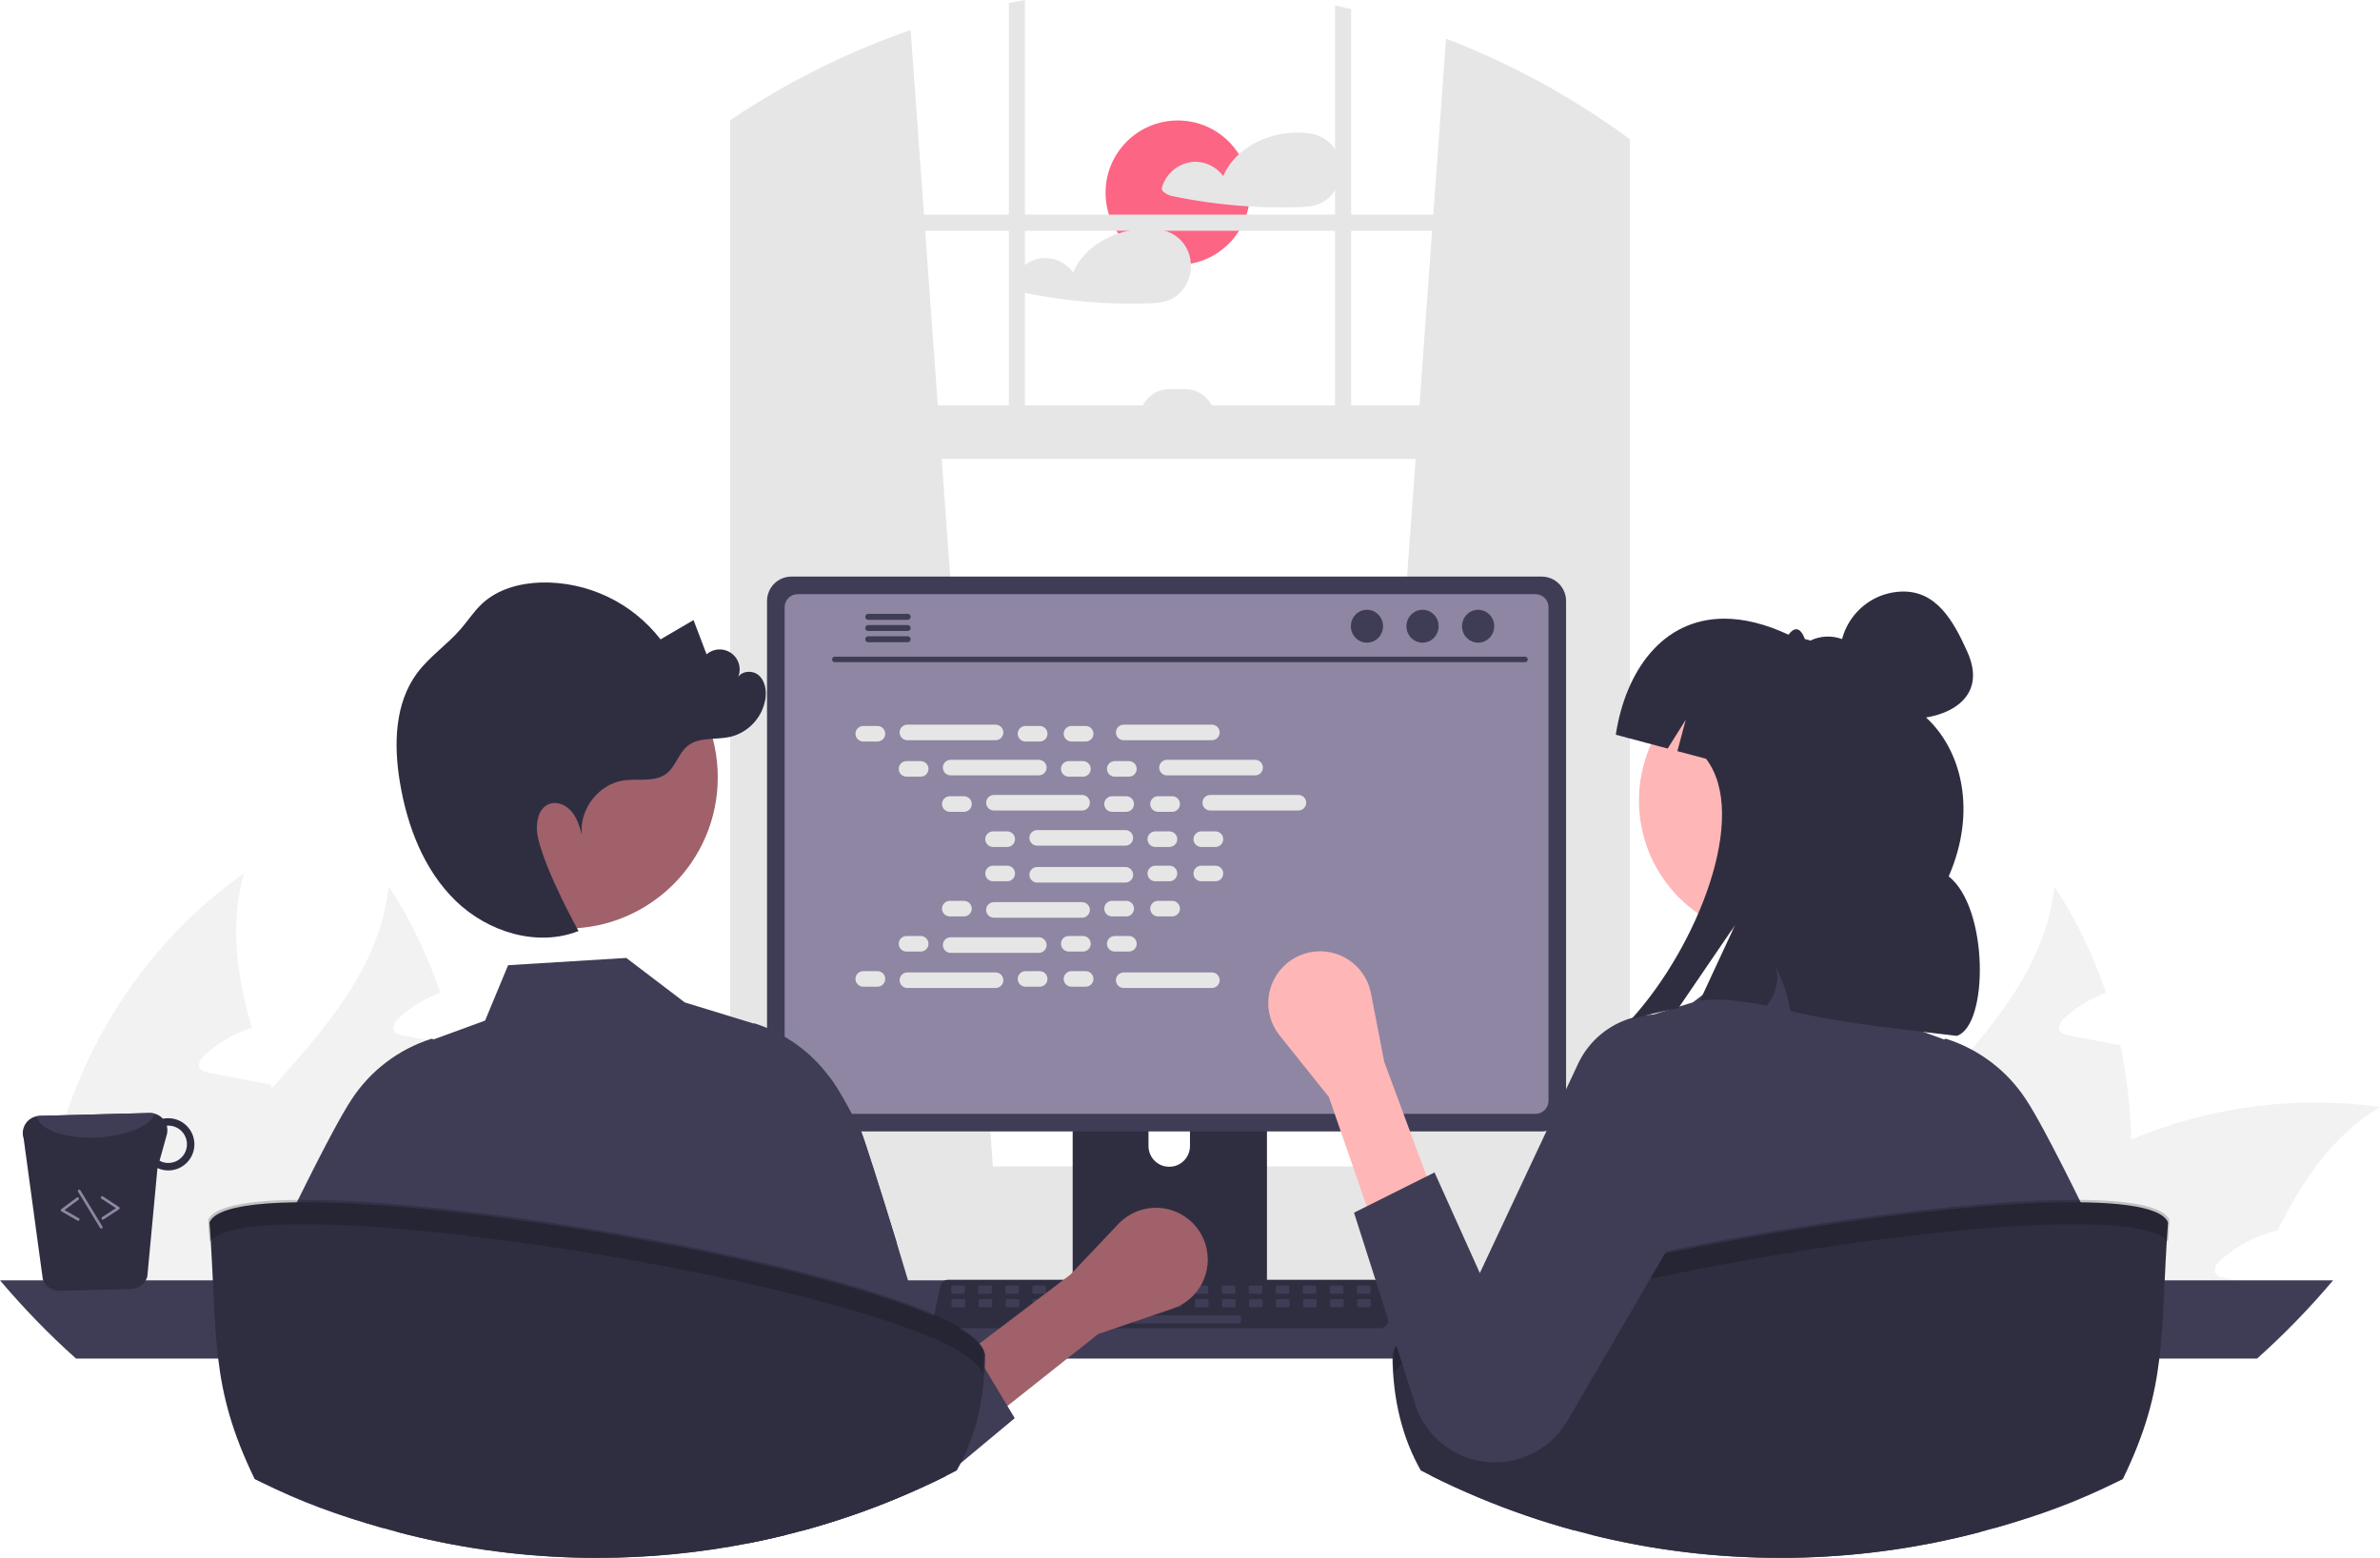
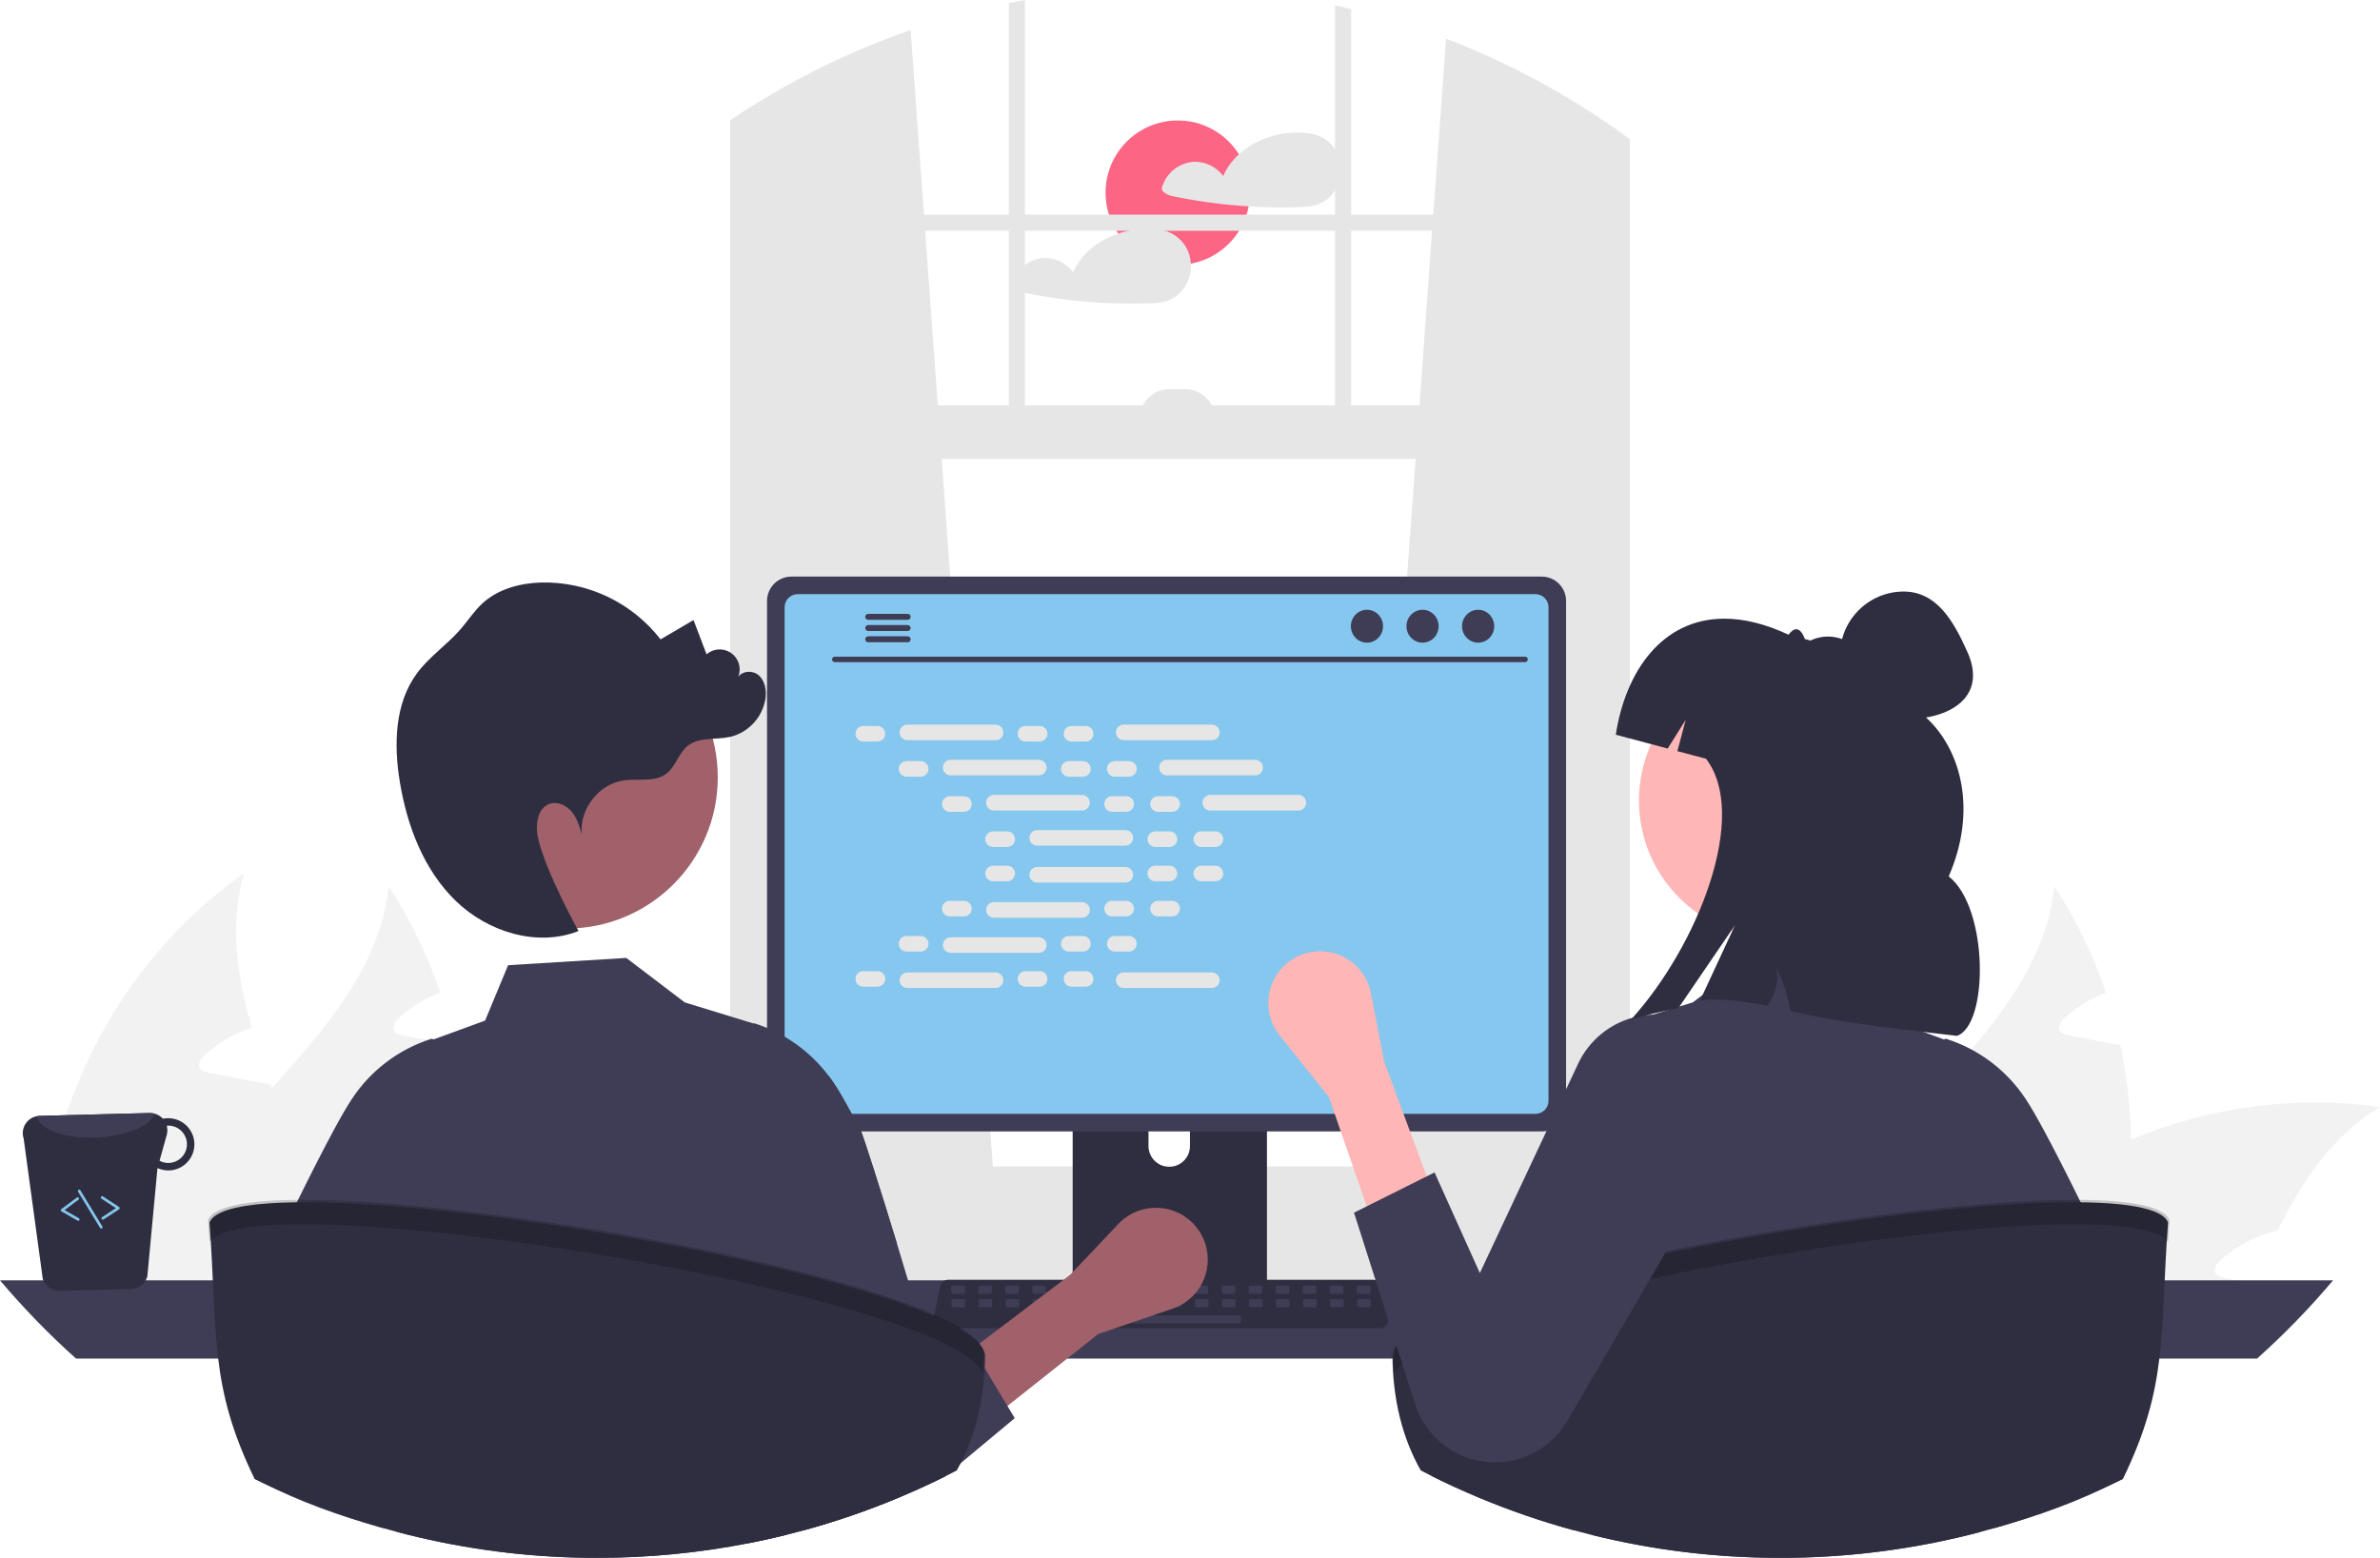
<svg xmlns="http://www.w3.org/2000/svg" data-name="Layer 1" width="880.16" height="576.272" viewBox="0 0 880.16 576.272">
  <circle cx="435.555" cy="71.266" r="26.701" fill="#fd6584" />
  <path d="M655.233,220.487a13.235,13.235,0,0,0-11.17-9.29,1.081,1.081,0,0,0-.18,0,1.418,1.418,0,0,0-.22-.05c-8.94-1.16-18.88,1.66-25.57,7.8a23.958,23.958,0,0,0-5.83,8.04,12.917,12.917,0,0,0-10.83-5.28,13.184,13.184,0,0,0-11.8,9.51,1.526,1.526,0,0,0,.69,1.69,6.673,6.673,0,0,0,2.79,1.42c2.21.47,4.44.9,6.67,1.29q6.54,1.14,13.15,1.85,4.365.465,8.75.74c6.04.38,12.11.47,18.16.28,3-.1,5.88-.2,8.62-1.52a12.798,12.798,0,0,0,4.95-4.31A14.548,14.548,0,0,0,655.233,220.487Z" transform="translate(-159.9199 -161.8639)" fill="#e6e6e6" />
  <path d="M600.303,259.387a13.652,13.652,0,0,0-.56-3.3,13.26,13.26,0,0,0-11.18-9.29.965.965,0,0,0-.17,0,1.887,1.887,0,0,0-.23-.05,33.194,33.194,0,0,0-14.69,1.51c-7.26,2.43-13.63,7.33-16.7,14.33a12.922,12.922,0,0,0-10.84-5.28,13.183,13.183,0,0,0-11.8,9.51,1.555,1.555,0,0,0,.69,1.69,6.733,6.733,0,0,0,2.79,1.42c2.22.47,4.44.9,6.68,1.29q6.54,1.14,13.14,1.85a195.164,195.164,0,0,0,26.92,1.02c2.99-.1,5.88-.2,8.62-1.52a12.77,12.77,0,0,0,4.94-4.31A14.265,14.265,0,0,0,600.303,259.387Z" transform="translate(-159.9199 -161.8639)" fill="#e6e6e6" />
  <path d="M948.052,583.375a171.855,171.855,0,0,1-7.443,53.773c-.186.633-.41,1.265-.633,1.898H830.422a98.322,98.322,0,0,1,7.406-22.328c9.117-19.351,24.002-35.911,38.701-52.359,20.244-22.663,40.004-45.139,43.13-74.612a169.258,169.258,0,0,1,19.053,39.334,46.231,46.231,0,0,0-15.294,9.378c-1.228,1.154-2.531,2.828-1.898,4.428.595,1.34,2.233,1.786,3.684,2.084,3.498.67,6.996,1.34,10.494,1.972,2.754.558,5.545,1.079,8.336,1.6A182.729,182.729,0,0,1,948.052,583.375Z" transform="translate(-159.9199 -161.8639)" fill="#f2f2f2" />
  <path d="M1040.08,571.318c-17.565,10.68-28.729,27.203-37.846,45.697a46.743,46.743,0,0,0-21.249,11.164c-1.265,1.154-2.568,2.828-1.898,4.428.558,1.34,2.233,1.786,3.684,2.084,3.461.67,6.996,1.34,10.457,1.972-.335.782-.67,1.6-1.005,2.382H876.12A164.174,164.174,0,0,1,893.573,619.1c1.377-1.377,2.791-2.679,4.242-4.019a173.653,173.653,0,0,1,50.238-31.706A176.734,176.734,0,0,1,1040.08,571.318Z" transform="translate(-159.9199 -161.8639)" fill="#f2f2f2" />
  <path d="M895.47,639.046H792.093a167.932,167.932,0,0,1,.149-24.858c4.131-51.094,31.929-99.768,73.868-129.241-5.359,19.09-2.605,38.069,2.977,57.122-.781.261-1.563.484-2.27.781a46.236,46.236,0,0,0-15.294,9.378c-1.228,1.154-2.53,2.828-1.898,4.428.558,1.34,2.233,1.786,3.684,2.084,3.498.67,6.996,1.34,10.457,1.972,2.791.558,5.582,1.079,8.373,1.637,1.302.223,2.605.484,3.907.744.186.447.298.856.484,1.265,6.55,18.048,13.694,36.245,17.044,54.74a127.778,127.778,0,0,1,1.712,14.029C895.396,635.102,895.47,637.074,895.47,639.046Z" transform="translate(-159.9199 -161.8639)" fill="#f2f2f2" />
  <path d="M332.052,583.375a171.855,171.855,0,0,1-7.443,53.773c-.186.633-.41,1.265-.633,1.898H214.422a98.322,98.322,0,0,1,7.406-22.328c9.117-19.351,24.002-35.911,38.701-52.359,20.244-22.663,40.004-45.139,43.13-74.612a169.258,169.258,0,0,1,19.053,39.334,46.231,46.231,0,0,0-15.294,9.378c-1.228,1.154-2.531,2.828-1.898,4.428.595,1.34,2.233,1.786,3.684,2.084,3.498.67,6.996,1.34,10.494,1.972,2.754.558,5.545,1.079,8.336,1.6A182.729,182.729,0,0,1,332.052,583.375Z" transform="translate(-159.9199 -161.8639)" fill="#f2f2f2" />
  <path d="M424.08,571.318c-17.565,10.68-28.729,27.203-37.846,45.697a46.743,46.743,0,0,0-21.249,11.164c-1.265,1.154-2.568,2.828-1.898,4.428.558,1.34,2.233,1.786,3.684,2.084,3.461.67,6.996,1.34,10.457,1.972-.335.782-.67,1.6-1.005,2.382H260.12A164.174,164.174,0,0,1,277.573,619.1c1.377-1.377,2.791-2.679,4.242-4.019a173.653,173.653,0,0,1,50.238-31.706A176.734,176.734,0,0,1,424.08,571.318Z" transform="translate(-159.9199 -161.8639)" fill="#f2f2f2" />
  <path d="M279.47,639.046H176.093a167.932,167.932,0,0,1,.149-24.858c4.131-51.094,31.929-99.768,73.868-129.241-5.359,19.09-2.605,38.069,2.977,57.122-.781.261-1.563.484-2.27.781a46.236,46.236,0,0,0-15.294,9.378c-1.228,1.154-2.53,2.828-1.898,4.428.558,1.34,2.233,1.786,3.684,2.084,3.498.67,6.996,1.34,10.457,1.972,2.791.558,5.582,1.079,8.373,1.637,1.302.223,2.605.484,3.907.744.186.447.298.856.484,1.265,6.55,18.048,13.694,36.245,17.044,54.74a127.778,127.778,0,0,1,1.712,14.029C279.396,635.102,279.47,637.074,279.47,639.046Z" transform="translate(-159.9199 -161.8639)" fill="#f2f2f2" />
  <path d="M664.33,595.644l92.37,8.2.99.09v-394.14q-.495-.345-.99-.69a288.323,288.323,0,0,0-62.01-32.94l-4.72,65.1-.43,5.96-4.67,64.56-1.44,19.86-18.93,261.7Z" transform="translate(-159.9199 -161.8639)" fill="#e6e6e6" />
  <path d="M435.9,202.454c-.66.42-1.32.84-1.98,1.28v400.2l1.98-.18,91.37-8.11-.17-2.3-18.93-261.7-1.44-19.86-4.67-64.56-.43-5.96-4.95-68.27A287.687,287.687,0,0,0,435.9,202.454Z" transform="translate(-159.9199 -161.8639)" fill="#e6e6e6" />
  <path d="M433.92,203.734c-1.33.86-2.66,1.74-3.97,2.63v403.03c0,10.07,5.97,18.51,13.95,20.66a15.249,15.249,0,0,0,4,.53h296.8a15.118,15.118,0,0,0,3.99-.53,17.06,17.06,0,0,0,7.78-4.66,22.919,22.919,0,0,0,6.18-16v-396.02c-1.64-1.21-3.29-2.41-4.96-3.58q-.495-.345-.99-.69v400.29a16.108,16.108,0,0,1-.46,3.85c-1.41,5.95-6.06,10.31-11.54,10.31h-296.8c-6.62,0-12-6.35-12-14.16v-406.94C435.24,202.874,434.58,203.294,433.92,203.734Z" transform="translate(-159.9199 -161.8639)" fill="#e6e6e6" />
  <rect x="273.003" y="79.404" width="326.752" height="5.959" fill="#e6e6e6" />
  <path d="M659.6,165.254c-1.98-.49-3.96-.95-5.96-1.38v161.81h5.96Z" transform="translate(-159.9199 -161.8639)" fill="#e6e6e6" />
  <path d="M538.96,161.864c-1.99.37-3.98.75-5.96,1.16v162.66h5.96Z" transform="translate(-159.9199 -161.8639)" fill="#e6e6e6" />
  <path d="M368.86,620.154a26.711,26.711,0,0,0,1.93,9.98,25.54,25.54,0,0,0,1.75,3.56,27.096,27.096,0,0,0,3.02,4.18,26.76,26.76,0,0,0,20.12,9.11h391.31a26.82,26.82,0,0,0,0-53.64h-391.31A26.846,26.846,0,0,0,368.86,620.154Z" transform="translate(-159.9199 -161.8639)" fill="#e6e6e6" />
  <rect x="432.923" y="311.783" width="324.766" height="19.863" transform="translate(1030.691 481.5651) rotate(-180)" fill="#e6e6e6" />
  <path d="M581.401,305.824h27.809a0,0,0,0,1,0,0v0A10.925,10.925,0,0,1,598.285,316.749h-5.959a10.925,10.925,0,0,1-10.925-10.925v0A0,0,0,0,1,581.401,305.824Z" transform="translate(1030.691 460.7086) rotate(-180)" fill="#e6e6e6" />
  <path d="M159.92,635.474a289.004,289.004,0,0,0,28.12,28.95h806.58a289.004,289.004,0,0,0,28.12-28.95Z" transform="translate(-159.9199 -161.8639)" fill="#3f3d56" />
  <path d="M556.61,538.664v102.56h71.85v-102.56a3.448,3.448,0,0,0-2.43-3.3,3.175,3.175,0,0,0-1.03-.16H560.08A3.463,3.463,0,0,0,556.61,538.664Zm28.04,35.24a7.67,7.67,0,0,1,15.34,0v11.9a7.67,7.67,0,0,1-15.34,0Z" transform="translate(-159.9199 -161.8639)" fill="#2f2e41" />
  <path d="M556.39,637.944v9.89a1.946,1.946,0,0,0,1.93,1.94h68.43a1.94,1.94,0,0,0,1.93-1.94v-9.89Z" transform="translate(-159.9199 -161.8639)" fill="#3f3d56" />
  <path d="M443.58,384.144v187.26a9.007,9.007,0,0,0,9,9h277.5a9.007,9.007,0,0,0,9-9V384.144a9.011,9.011,0,0,0-9-8.99h-277.5A9.012,9.012,0,0,0,443.58,384.144Z" transform="translate(-159.9199 -161.8639)" fill="#3f3d56" />
-   <path d="M450.09,386.474v182.62a4.818,4.818,0,0,0,4.81,4.81h272.87a4.818,4.818,0,0,0,4.81-4.81v-182.62a4.82,4.82,0,0,0-4.81-4.82h-272.87A4.821,4.821,0,0,0,450.09,386.474Z" transform="translate(-159.9199 -161.8639)" fill="#8e86a3" />
+   <path d="M450.09,386.474v182.62a4.818,4.818,0,0,0,4.81,4.81h272.87a4.818,4.818,0,0,0,4.81-4.81v-182.62a4.82,4.82,0,0,0-4.81-4.82h-272.87A4.821,4.821,0,0,0,450.09,386.474Z" transform="translate(-159.9199 -161.8639)" fill="#85c7ee" />
  <path d="M505.73,652.104a2.948,2.948,0,0,0,2.32,1.11H670.39a2.987,2.987,0,0,0,2.92-3.6l-2.52-11.97a2.993,2.993,0,0,0-1.86-2.17,2.895,2.895,0,0,0-1.06-.2h-157.31a2.894,2.894,0,0,0-1.06.2,2.992,2.992,0,0,0-1.86,2.17l-2.52,11.97A2.985,2.985,0,0,0,505.73,652.104Z" transform="translate(-159.9199 -161.8639)" fill="#2f2e41" />
  <rect x="661.717" y="637.43" width="5" height="3" rx="0.488" transform="translate(1168.514 1115.995) rotate(-180)" fill="#3f3d56" />
  <rect x="651.717" y="637.43" width="5" height="3" rx="0.488" transform="translate(1148.514 1115.995) rotate(-180)" fill="#3f3d56" />
  <rect x="641.717" y="637.43" width="5" height="3" rx="0.488" transform="translate(1128.514 1115.995) rotate(-180)" fill="#3f3d56" />
  <rect x="631.717" y="637.43" width="5" height="3" rx="0.488" transform="translate(1108.514 1115.995) rotate(-180)" fill="#3f3d56" />
  <rect x="621.717" y="637.43" width="5" height="3" rx="0.488" transform="translate(1088.514 1115.995) rotate(-180)" fill="#3f3d56" />
  <rect x="611.717" y="637.43" width="5" height="3" rx="0.488" transform="translate(1068.514 1115.995) rotate(-180)" fill="#3f3d56" />
  <rect x="601.717" y="637.43" width="5" height="3" rx="0.488" transform="translate(1048.514 1115.995) rotate(-180)" fill="#3f3d56" />
  <rect x="591.717" y="637.43" width="5" height="3" rx="0.488" transform="translate(1028.514 1115.995) rotate(-180)" fill="#3f3d56" />
  <rect x="581.717" y="637.43" width="5" height="3" rx="0.488" transform="translate(1008.514 1115.995) rotate(-180)" fill="#3f3d56" />
  <rect x="571.717" y="637.43" width="5" height="3" rx="0.488" transform="translate(988.5139 1115.995) rotate(-180)" fill="#3f3d56" />
  <rect x="561.717" y="637.43" width="5" height="3" rx="0.488" transform="translate(968.5139 1115.995) rotate(-180)" fill="#3f3d56" />
  <rect x="551.717" y="637.43" width="5" height="3" rx="0.488" transform="translate(948.5139 1115.995) rotate(-180)" fill="#3f3d56" />
  <rect x="541.717" y="637.43" width="5" height="3" rx="0.488" transform="translate(928.5139 1115.995) rotate(-180)" fill="#3f3d56" />
  <rect x="531.717" y="637.43" width="5" height="3" rx="0.488" transform="translate(908.5139 1115.995) rotate(-180)" fill="#3f3d56" />
  <rect x="521.717" y="637.43" width="5" height="3" rx="0.488" transform="translate(888.5139 1115.995) rotate(-180)" fill="#3f3d56" />
  <rect x="511.717" y="637.43" width="5" height="3" rx="0.488" transform="translate(868.5139 1115.995) rotate(-180)" fill="#3f3d56" />
  <rect x="661.835" y="642.43" width="5" height="3" rx="0.488" transform="translate(1168.75 1125.995) rotate(-180)" fill="#3f3d56" />
  <rect x="651.835" y="642.43" width="5" height="3" rx="0.488" transform="translate(1148.75 1125.995) rotate(-180)" fill="#3f3d56" />
  <rect x="641.835" y="642.43" width="5" height="3" rx="0.488" transform="translate(1128.75 1125.995) rotate(-180)" fill="#3f3d56" />
  <rect x="631.835" y="642.43" width="5" height="3" rx="0.488" transform="translate(1108.75 1125.995) rotate(-180)" fill="#3f3d56" />
  <rect x="621.835" y="642.43" width="5" height="3" rx="0.488" transform="translate(1088.75 1125.995) rotate(-180)" fill="#3f3d56" />
  <rect x="611.835" y="642.43" width="5" height="3" rx="0.488" transform="translate(1068.75 1125.995) rotate(-180)" fill="#3f3d56" />
  <rect x="601.835" y="642.43" width="5" height="3" rx="0.488" transform="translate(1048.75 1125.995) rotate(-180)" fill="#3f3d56" />
  <rect x="591.835" y="642.43" width="5" height="3" rx="0.488" transform="translate(1028.75 1125.995) rotate(-180)" fill="#3f3d56" />
  <rect x="581.835" y="642.43" width="5" height="3" rx="0.488" transform="translate(1008.75 1125.995) rotate(-180)" fill="#3f3d56" />
  <rect x="571.835" y="642.43" width="5" height="3" rx="0.488" transform="translate(988.7503 1125.995) rotate(-180)" fill="#3f3d56" />
  <rect x="561.835" y="642.43" width="5" height="3" rx="0.488" transform="translate(968.7503 1125.995) rotate(-180)" fill="#3f3d56" />
  <rect x="551.835" y="642.43" width="5" height="3" rx="0.488" transform="translate(948.7503 1125.995) rotate(-180)" fill="#3f3d56" />
  <rect x="541.835" y="642.43" width="5" height="3" rx="0.488" transform="translate(928.7503 1125.995) rotate(-180)" fill="#3f3d56" />
  <rect x="531.835" y="642.43" width="5" height="3" rx="0.488" transform="translate(908.7503 1125.995) rotate(-180)" fill="#3f3d56" />
  <rect x="521.835" y="642.43" width="5" height="3" rx="0.488" transform="translate(888.7503 1125.995) rotate(-180)" fill="#3f3d56" />
  <rect x="511.835" y="642.43" width="5" height="3" rx="0.488" transform="translate(868.7503 1125.995) rotate(-180)" fill="#3f3d56" />
  <rect x="578.835" y="648.43" width="40" height="3" rx="0.488" transform="translate(1037.75 1137.995) rotate(-180)" fill="#3f3d56" />
  <path d="M468.612,406.811H723.935a1.016,1.016,0,0,0,0-2.031H468.612a1.016,1.016,0,0,0,0,2.031Z" transform="translate(-159.9199 -161.8639)" fill="#3f3d56" />
  <ellipse cx="546.635" cy="231.649" rx="5.95" ry="6.083" fill="#3f3d56" />
  <ellipse cx="526.079" cy="231.649" rx="5.95" ry="6.083" fill="#3f3d56" />
  <ellipse cx="505.523" cy="231.649" rx="5.95" ry="6.083" fill="#3f3d56" />
  <path d="M479.9,390.044a1.095,1.095,0,0,0,1.09,1.1h14.6a1.105,1.105,0,0,0,0-2.21h-14.6A1.103,1.103,0,0,0,479.9,390.044Z" transform="translate(-159.9199 -161.8639)" fill="#3f3d56" />
  <path d="M479.9,394.194a1.095,1.095,0,0,0,1.09,1.1h14.6a1.105,1.105,0,0,0,0-2.21h-14.6A1.103,1.103,0,0,0,479.9,394.194Z" transform="translate(-159.9199 -161.8639)" fill="#3f3d56" />
  <path d="M479.9,398.334a1.103,1.103,0,0,0,1.09,1.11h14.6a1.105,1.105,0,0,0,0-2.21h-14.6A1.095,1.095,0,0,0,479.9,398.334Z" transform="translate(-159.9199 -161.8639)" fill="#3f3d56" />
  <rect x="316.366" y="268.543" width="11.006" height="5.76" rx="2.88" fill="#e6e6e6" />
  <rect x="376.366" y="268.543" width="11.006" height="5.76" rx="2.88" fill="#e6e6e6" />
  <rect x="393.366" y="268.543" width="11.006" height="5.76" rx="2.88" fill="#e6e6e6" />
  <rect x="332.686" y="268.063" width="38.366" height="5.76" rx="2.88" fill="#e6e6e6" />
  <rect x="412.686" y="268.063" width="38.366" height="5.76" rx="2.88" fill="#e6e6e6" />
  <rect x="332.366" y="281.543" width="11.006" height="5.76" rx="2.88" fill="#e6e6e6" />
  <rect x="392.366" y="281.543" width="11.006" height="5.76" rx="2.88" fill="#e6e6e6" />
  <rect x="409.366" y="281.543" width="11.006" height="5.76" rx="2.88" fill="#e6e6e6" />
  <rect x="348.686" y="281.063" width="38.366" height="5.76" rx="2.88" fill="#e6e6e6" />
  <rect x="428.686" y="281.063" width="38.366" height="5.76" rx="2.88" fill="#e6e6e6" />
  <rect x="348.366" y="294.543" width="11.006" height="5.76" rx="2.88" fill="#e6e6e6" />
  <rect x="408.366" y="294.543" width="11.006" height="5.76" rx="2.88" fill="#e6e6e6" />
  <rect x="425.366" y="294.543" width="11.006" height="5.76" rx="2.88" fill="#e6e6e6" />
  <rect x="364.686" y="294.063" width="38.366" height="5.76" rx="2.88" fill="#e6e6e6" />
  <rect x="444.686" y="294.063" width="38.366" height="5.76" rx="2.88" fill="#e6e6e6" />
  <rect x="364.366" y="307.543" width="11.006" height="5.76" rx="2.88" fill="#e6e6e6" />
  <rect x="424.366" y="307.543" width="11.006" height="5.76" rx="2.88" fill="#e6e6e6" />
  <rect x="441.366" y="307.543" width="11.006" height="5.76" rx="2.88" fill="#e6e6e6" />
  <rect x="380.686" y="307.063" width="38.366" height="5.76" rx="2.88" fill="#e6e6e6" />
  <rect x="376.366" y="359.237" width="11.006" height="5.76" rx="2.88" fill="#e6e6e6" />
  <rect x="393.366" y="359.237" width="11.006" height="5.76" rx="2.88" fill="#e6e6e6" />
  <rect x="412.686" y="359.717" width="38.366" height="5.76" rx="2.88" fill="#e6e6e6" />
  <rect x="316.366" y="359.237" width="11.006" height="5.76" rx="2.88" fill="#e6e6e6" />
  <rect x="332.686" y="359.717" width="38.366" height="5.76" rx="2.88" fill="#e6e6e6" />
  <rect x="332.366" y="346.237" width="11.006" height="5.76" rx="2.88" fill="#e6e6e6" />
  <rect x="392.366" y="346.237" width="11.006" height="5.76" rx="2.88" fill="#e6e6e6" />
  <rect x="409.366" y="346.237" width="11.006" height="5.76" rx="2.88" fill="#e6e6e6" />
  <rect x="348.686" y="346.717" width="38.366" height="5.76" rx="2.88" fill="#e6e6e6" />
  <rect x="348.366" y="333.237" width="11.006" height="5.76" rx="2.88" fill="#e6e6e6" />
  <rect x="408.366" y="333.237" width="11.006" height="5.76" rx="2.88" fill="#e6e6e6" />
  <rect x="425.366" y="333.237" width="11.006" height="5.76" rx="2.88" fill="#e6e6e6" />
  <rect x="364.686" y="333.717" width="38.366" height="5.76" rx="2.88" fill="#e6e6e6" />
  <rect x="364.366" y="320.237" width="11.006" height="5.76" rx="2.88" fill="#e6e6e6" />
  <rect x="424.366" y="320.237" width="11.006" height="5.76" rx="2.88" fill="#e6e6e6" />
  <rect x="441.366" y="320.237" width="11.006" height="5.76" rx="2.88" fill="#e6e6e6" />
  <rect x="380.686" y="320.717" width="38.366" height="5.76" rx="2.88" fill="#e6e6e6" />
  <path d="M509.832,707.816c-.22.11-.44.22-.66.32q-2.085,1.035-4.2,2.04-6.33,3.015-12.82,5.73a285.483,285.483,0,0,1-34.97,12.03c-2-12.47-3.94-41.88-5.8-63.51-.35-4.07-.7-7.86-1.05-11.21a97.155,97.155,0,0,0-1.89-13.08,4.359,4.359,0,0,0-.39-.97c.19,1.73.39,6.89.58,14.05.1,3.35.19,7.14.29,11.21.47,20.82.96,49.15,1.45,65.28-1.39.34-2.79.68-4.19,1-.88.21-1.77.41-2.66.6-1.08.24-2.16.48-3.24.7q-1.695.36-3.39.69a290.072,290.072,0,0,1-56.06,5.44c-1.25,0-2.49-.01-3.74-.02-.38,0-.76-.01-1.15-.02-1.1-.02-2.24-.04-3.4-.07a288.591,288.591,0,0,1-65.84-9.49l.87-64.11.15-11.21.06-4.25a15.182,15.182,0,0,0-.88,4.25c-.35,2.73-.71,6.6-1.07,11.21-1.37,17.76-2.78,46.41-4.24,62.71-17.29-4.92-29.93-9.41-45.73-17.31-.61-.3-1.23-.61-1.84-.92.11-.77.23-1.54.34-2.33,1.79-12.44-.32-28.63,1.66-42.15,1.51-10.43,3.07-20.45,4.64-28.95,1.9-10.23,3.83-18.27,5.74-22.18,2.2-4.51,4.4-8.95,6.53-13.2q1.38-2.745,2.71-5.39c.48-.95.96-1.89,1.43-2.81,2.14-4.19,4.16-8.06,6.01-11.49,1.3-2.41,2.5-4.59,3.6-6.5,1.29-2.25,2.43-4.11,3.37-5.52a55.306,55.306,0,0,1,29.28-22.21l.3-.08.29.12.33.15,19.06-6.97,8.51-20.49,43.71-2.69,7.06,5.37,3.61,2.75,3.85,2.93,7.08,5.39,2.01.62,2.99.92,20.45,6.28.21-.09.3.08a55.168,55.168,0,0,1,27.36,19.5c.68.88,1.31,1.79,1.92,2.71,1.66,2.46,3.9,6.35,6.54,11.23,1.09,2.01,2.24,4.19,3.45,6.5.73,1.39,7.03,21.05,13.16,41.13,5.73,18.8,11.31,37.97,12.04,42.89.13.91.27,1.83.4,2.74.83,5.69,1.65,11.42,2.44,17.01,1.17,8.29,2.31,16.29,3.4,23.44C509.812,707.686,509.822,707.746,509.832,707.816Z" transform="translate(-159.9199 -161.8639)" fill="#3f3d56" />
  <polygon points="303.59 473.566 295.093 440.774 287.59 469.07 303.59 473.566" opacity="0.2" />
  <path d="M175.749,635.05a6.416,6.416,0,0,0,6.183,4.331l26.492-.682a6.328,6.328,0,0,0,5.981-4.657l3.749-40.087a9.794,9.794,0,0,0,4.238.871,9.661,9.661,0,0,0-.485-19.317,8.184,8.184,0,0,0-1.736.181,6.548,6.548,0,0,0-4.874-2.103l-40.751,1.052a5.854,5.854,0,0,0-1.005.125,6.365,6.365,0,0,0-4.873,8.265Zm43.173-43.817,2.668-9.553a6.506,6.506,0,0,0,.02-3.375c.129-0.0.244-.062.373-.062a6.91,6.91,0,0,1,.324,13.817A6.505,6.505,0,0,1,218.923,591.233Z" transform="translate(-159.9199 -161.8639)" fill="#2f2e41" />
  <path d="M173.541,574.763c.868,4.964,10.629,8.454,22.366,7.847,10.793-.497,19.617-4.287,21.234-8.779a6.025,6.025,0,0,0-1.844-.246l-40.751,1.052A5.854,5.854,0,0,0,173.541,574.763Z" transform="translate(-159.9199 -161.8639)" fill="#3f3d56" />
-   <path d="M198.058,613.021a.497.497,0,0,0,.151-.066l5.753-3.766a.499.499,0,0,0,0-.836l-5.98-3.917a.5.5,0,1,0-.548.836l5.341,3.498-5.114,3.348a.5.5,0,0,0,.396.903Z" transform="translate(-159.9199 -161.8639)" fill="#8e86a3" />
-   <path d="M188.971,613.44a.5.5,0,0,0,.126-.918l-5.303-3.04,5.126-3.807a.5.5,0,1,0-.596-.802l-5.739,4.263a.5.5,0,0,0,.049.835l5.965,3.42A.5.5,0,0,0,188.971,613.44Z" transform="translate(-159.9199 -161.8639)" fill="#8e86a3" />
-   <path d="M197.486,616.321a.482.482,0,0,0,.137-.058.5.5,0,0,0,.168-.687l-8.155-13.408a.5.5,0,0,0-.854.521L196.936,616.097A.5.5,0,0,0,197.486,616.321Z" transform="translate(-159.9199 -161.8639)" fill="#8e86a3" />
+   <path d="M198.058,613.021a.497.497,0,0,0,.151-.066l5.753-3.766a.499.499,0,0,0,0-.836l-5.98-3.917a.5.5,0,1,0-.548.836l5.341,3.498-5.114,3.348a.5.5,0,0,0,.396.903Z" transform="translate(-159.9199 -161.8639)" fill="#85c7ee" />
+   <path d="M188.971,613.44a.5.5,0,0,0,.126-.918l-5.303-3.04,5.126-3.807a.5.5,0,1,0-.596-.802l-5.739,4.263a.5.5,0,0,0,.049.835l5.965,3.42A.5.5,0,0,0,188.971,613.44Z" transform="translate(-159.9199 -161.8639)" fill="#85c7ee" />
+   <path d="M197.486,616.321a.482.482,0,0,0,.137-.058.5.5,0,0,0,.168-.687l-8.155-13.408a.5.5,0,0,0-.854.521L196.936,616.097A.5.5,0,0,0,197.486,616.321Z" transform="translate(-159.9199 -161.8639)" fill="#85c7ee" />
  <path d="M945.069,708.904c-.61.31-1.23.62-1.84.92-15.8,7.9-28.44,12.39-45.73,17.31-1.46-16.3-2.87-44.95-4.24-62.71-.36-4.61-.72-8.48-1.07-11.21a15.182,15.182,0,0,0-.88-4.25l.06,4.25.15,11.21.87,64.11a288.588,288.588,0,0,1-65.84,9.49c-1.16.03-2.3.05-3.4.07-.39.01-.77.02-1.15.02-1.25.01-2.49.02-3.74.02a289.271,289.271,0,0,1-69.54-8.43c.49-16.13.98-44.46,1.45-65.28.1-4.07.19-7.86.29-11.21.19-7.16.39-12.32.58-14.05a4.362,4.362,0,0,0-.39.97,97.154,97.154,0,0,0-1.89,13.08c-.35,3.35-.7,7.14-1.05,11.21-1.86,21.63-3.8,51.04-5.8,63.51a285.473,285.473,0,0,1-34.97-12.03q-9-3.75-17.68-8.09c1.1-7.2,2.25-15.27,3.43-23.64.92-6.49,1.87-13.16,2.84-19.75,1.5-10.18,52.46-120.11,64.47-123.96l.3-.08.21.09,20.45-6.28,2.99-.92,2.01-.62,7.08-5.39,3.85-2.93,3.61-2.75,7.06-5.37,43.71,2.69,8.51,20.49,19.06,6.97.33-.15.29-.12.3.08a55.306,55.306,0,0,1,29.28,22.21c.94,1.41,2.08,3.27,3.37,5.52,1.1,1.91,2.3,4.09,3.6,6.5,1.85,3.43,3.87,7.3,6.01,11.49.47.92.95,1.86,1.43,2.81q1.335,2.64,2.71,5.39c2.13,4.25,4.33,8.69,6.53,13.2,1.91,3.91,3.84,11.95,5.74,22.18,1.57,8.5,3.13,18.52,4.64,28.95,1.98,13.52-.13,29.71,1.66,42.15C944.839,707.364,944.959,708.134,945.069,708.904Z" transform="translate(-159.9199 -161.8639)" fill="#3f3d56" />
  <circle cx="656.954" cy="296.158" r="50.836" fill="#ffb6b6" />
  <polygon points="575.659 473.566 584.156 440.774 591.659 469.07 575.659 473.566" opacity="0.2" />
  <path d="M961.689,614.064c-3.04,41.88.11,60.32-16.67,94.85a286.16,286.16,0,0,1-47.52,18.22q-2.55.72-5.11,1.4a288.588,288.588,0,0,1-65.84,9.49c-1.16.03-2.3.05-3.4.07-.39.01-.77.02-1.15.02-1.25.01-2.49.02-3.74.02a289.271,289.271,0,0,1-69.54-8.43q-3.42-.84-6.81-1.77a285.473,285.473,0,0,1-34.97-12.03q-9-3.75-17.68-8.09c-1.31-.66-2.62-1.32-3.91-2-6.63-11.66-10.4-25.84-10.48-42.88C679.459,633.574,951.549,588.744,961.689,614.064Z" transform="translate(-159.9199 -161.8639)" fill="#2f2e41" />
  <path d="M961.681,621.236c.155-2.593.329-5.271.531-8.06-10.14-25.32-282.23,19.51-286.82,48.87.013,2.692.128,5.304.321,7.855C686.829,640.922,945.318,598.314,961.681,621.236Z" transform="translate(-159.9199 -161.8639)" opacity="0.2" />
  <path d="M668.102,616.039,690.436,604.872,671.825,554.622l-4.905-25.342a19.161,19.161,0,0,0-31.282-10.907h0a19.161,19.161,0,0,0-2.493,26.518l18.207,22.759Z" transform="translate(-159.9199 -161.8639)" fill="#ffb6b6" />
  <path d="M690.436,595.567l-29.778,14.889,22.599,70.809A30.977,30.977,0,0,0,705.592,701.981h0a30.977,30.977,0,0,0,33.737-14.197l59.925-102.714a31.62,31.62,0,0,0-10.196-42.982h0a31.62,31.62,0,0,0-45.296,12.765l-36.576,77.936Z" transform="translate(-159.9199 -161.8639)" fill="#3f3d56" />
  <circle cx="209.508" cy="287.552" r="55.935" fill="#a0616a" />
  <path d="M314.164,410.87C318.712,404.74,325.249,400.382,330.249,394.615c2.743-3.164,5.021-6.75,8.106-9.582,5.73-5.263,13.744-7.42,21.52-7.688a54.305,54.305,0,0,1,44.331,21.038q6.097-3.575,12.194-7.149,2.409,6.34,4.817,12.68a7.391,7.391,0,0,1,11.264,9.248c.967-2.989,5.399-3.623,7.843-1.649,2.443,1.975,3.098,5.488,2.699,8.604a17.32,17.32,0,0,1-13.065,14.326c-5.304,1.182-11.477-.06-15.723,3.332-3.404,2.72-4.431,7.672-7.904,10.301-4.28,3.24-10.329,1.742-15.65,2.458-9.308,1.253-16.678,10.773-15.56,20.098-.842-2.942-1.727-5.97-3.639-8.36-1.912-2.39-5.131-4.007-8.062-3.128-4.846,1.453-5.639,8.058-4.464,12.978,3.115,13.05,14.919,34.144,14.919,34.144-15.328,6.046-33.589.329-45.415-11.144-11.826-11.473-17.986-27.719-20.669-43.976C305.516,437.361,305.839,422.091,314.164,410.87Z" transform="translate(-159.9199 -161.8639)" fill="#2f2e41" />
  <path d="M880.582,486.046c10.642-24.398,4.613-46.85-8.36-58.76l0-.01c-5.1-11.43-11.88-20.25-19.64-22.32-3.75-2.41-7.39-5.24-11.43-6.68a14.887,14.887,0,0,0-11.68.53l-2.06-.55c-1.75-4.47-3.8-4.56-6.08-1.62-8.78-4.09-16.69-5.92-23.73-5.92-22.96,0-36.54,19.44-40.14,42.94l19.19,5.11,6.67-10.63-3.08,11.59,10.59,2.81c16.12,20.99-3.17,69.41-27.62,96.35q8.73-2.415,17.39-4.08l20.98-30.76-13,28c6.75-.99,15.36-.04,24.77,1.87,3.17-4.14,4.84-9.66,3.2-14.58a55.745,55.745,0,0,1,5.48,16.53c19.86,4.85,46.95,7.34,61.55,9.18C895.378,541.196,895.41,497.706,880.582,486.046Z" transform="translate(-159.9199 -161.8639)" fill="#2f2e41" />
  <path d="M887.505,403.054c7.795,17.453-7.933,24.96-22.341,24.748-13.019-.192-24.084-9.338-24.748-22.341a23.576,23.576,0,0,1,22.341-24.748C875.76,380.048,882.196,391.166,887.505,403.054Z" transform="translate(-159.9199 -161.8639)" fill="#2f2e41" />
  <path d="M525.902,687.173l-12.84-21.416L555.754,633.369l17.75-18.741a19.161,19.161,0,0,1,32.245,7.604h0a19.161,19.161,0,0,1-12.142,23.707l-27.583,9.416Z" transform="translate(-159.9199 -161.8639)" fill="#a0616a" />
  <path d="M535.182,686.466l-19.99,16.66-5.39,4.49-.63.52q-2.085,1.035-4.2,2.04-6.33,3.015-12.82,5.73a285.483,285.483,0,0,1-34.97,12.03q-3.39.93-6.81,1.77c-1.39.34-2.79.68-4.19,1-.88.21-1.77.41-2.66.6-1.08.24-2.16.48-3.24.7q-1.695.36-3.39.69a30.963,30.963,0,0,1-9.62-22.44c0-.27,0-.55.01-.83l3.21-82.33,1.42-36.49a31.618,31.618,0,0,1,31.69-30.78c.96,0,1.91.05,2.85.14.68.88,1.31,1.79,1.92,2.71,1.66,2.46,3.9,6.35,6.54,11.23,1.09,2.01,2.24,4.19,3.45,6.5.73,1.39,7.03,21.05,13.16,41.13l-2.7,20.97-4.88,37.8,20.02-13.14,14.1-9.26,1.67,2.79,4.35,7.26,8.4,14Z" transform="translate(-159.9199 -161.8639)" fill="#3f3d56" />
  <path d="M524.222,662.936c-.01,1.7-.05,3.37-.14,5.02a97.248,97.248,0,0,1-1.58,13.56,79.144,79.144,0,0,1-7.31,21.61c-.46.91-.95,1.81-1.45,2.69-1.29.68-2.6,1.34-3.91,2-.22.11-.44.22-.66.32q-8.355,4.155-17.02,7.77a285.483,285.483,0,0,1-34.97,12.03q-3.39.93-6.81,1.77-6.675,1.65-13.48,2.99a290.072,290.072,0,0,1-56.06,5.44c-1.25,0-2.49-.01-3.74-.02-.38,0-.76-.01-1.15-.02-1.1-.02-2.24-.04-3.4-.07a288.591,288.591,0,0,1-65.84-9.49q-2.565-.675-5.11-1.4a286.165,286.165,0,0,1-47.52-18.22c-16.78-34.53-13.63-52.97-16.67-94.85,6.24-15.59,111.81-4.58,193.09,13.03,22.06,4.78,42.32,10.05,58.33,15.41,16.54,5.53,28.53,11.15,33.23,16.43A7.937,7.937,0,0,1,524.222,662.936Z" transform="translate(-159.9199 -161.8639)" fill="#2f2e41" />
  <path d="M237.408,621.236c-.155-2.593-.329-5.271-.531-8.06,10.14-25.32,282.23,19.51,286.82,48.87-.013,2.692-.128,5.304-.321,7.855C512.26,640.922,253.77,598.314,237.408,621.236Z" transform="translate(-159.9199 -161.8639)" opacity="0.2" />
</svg>
